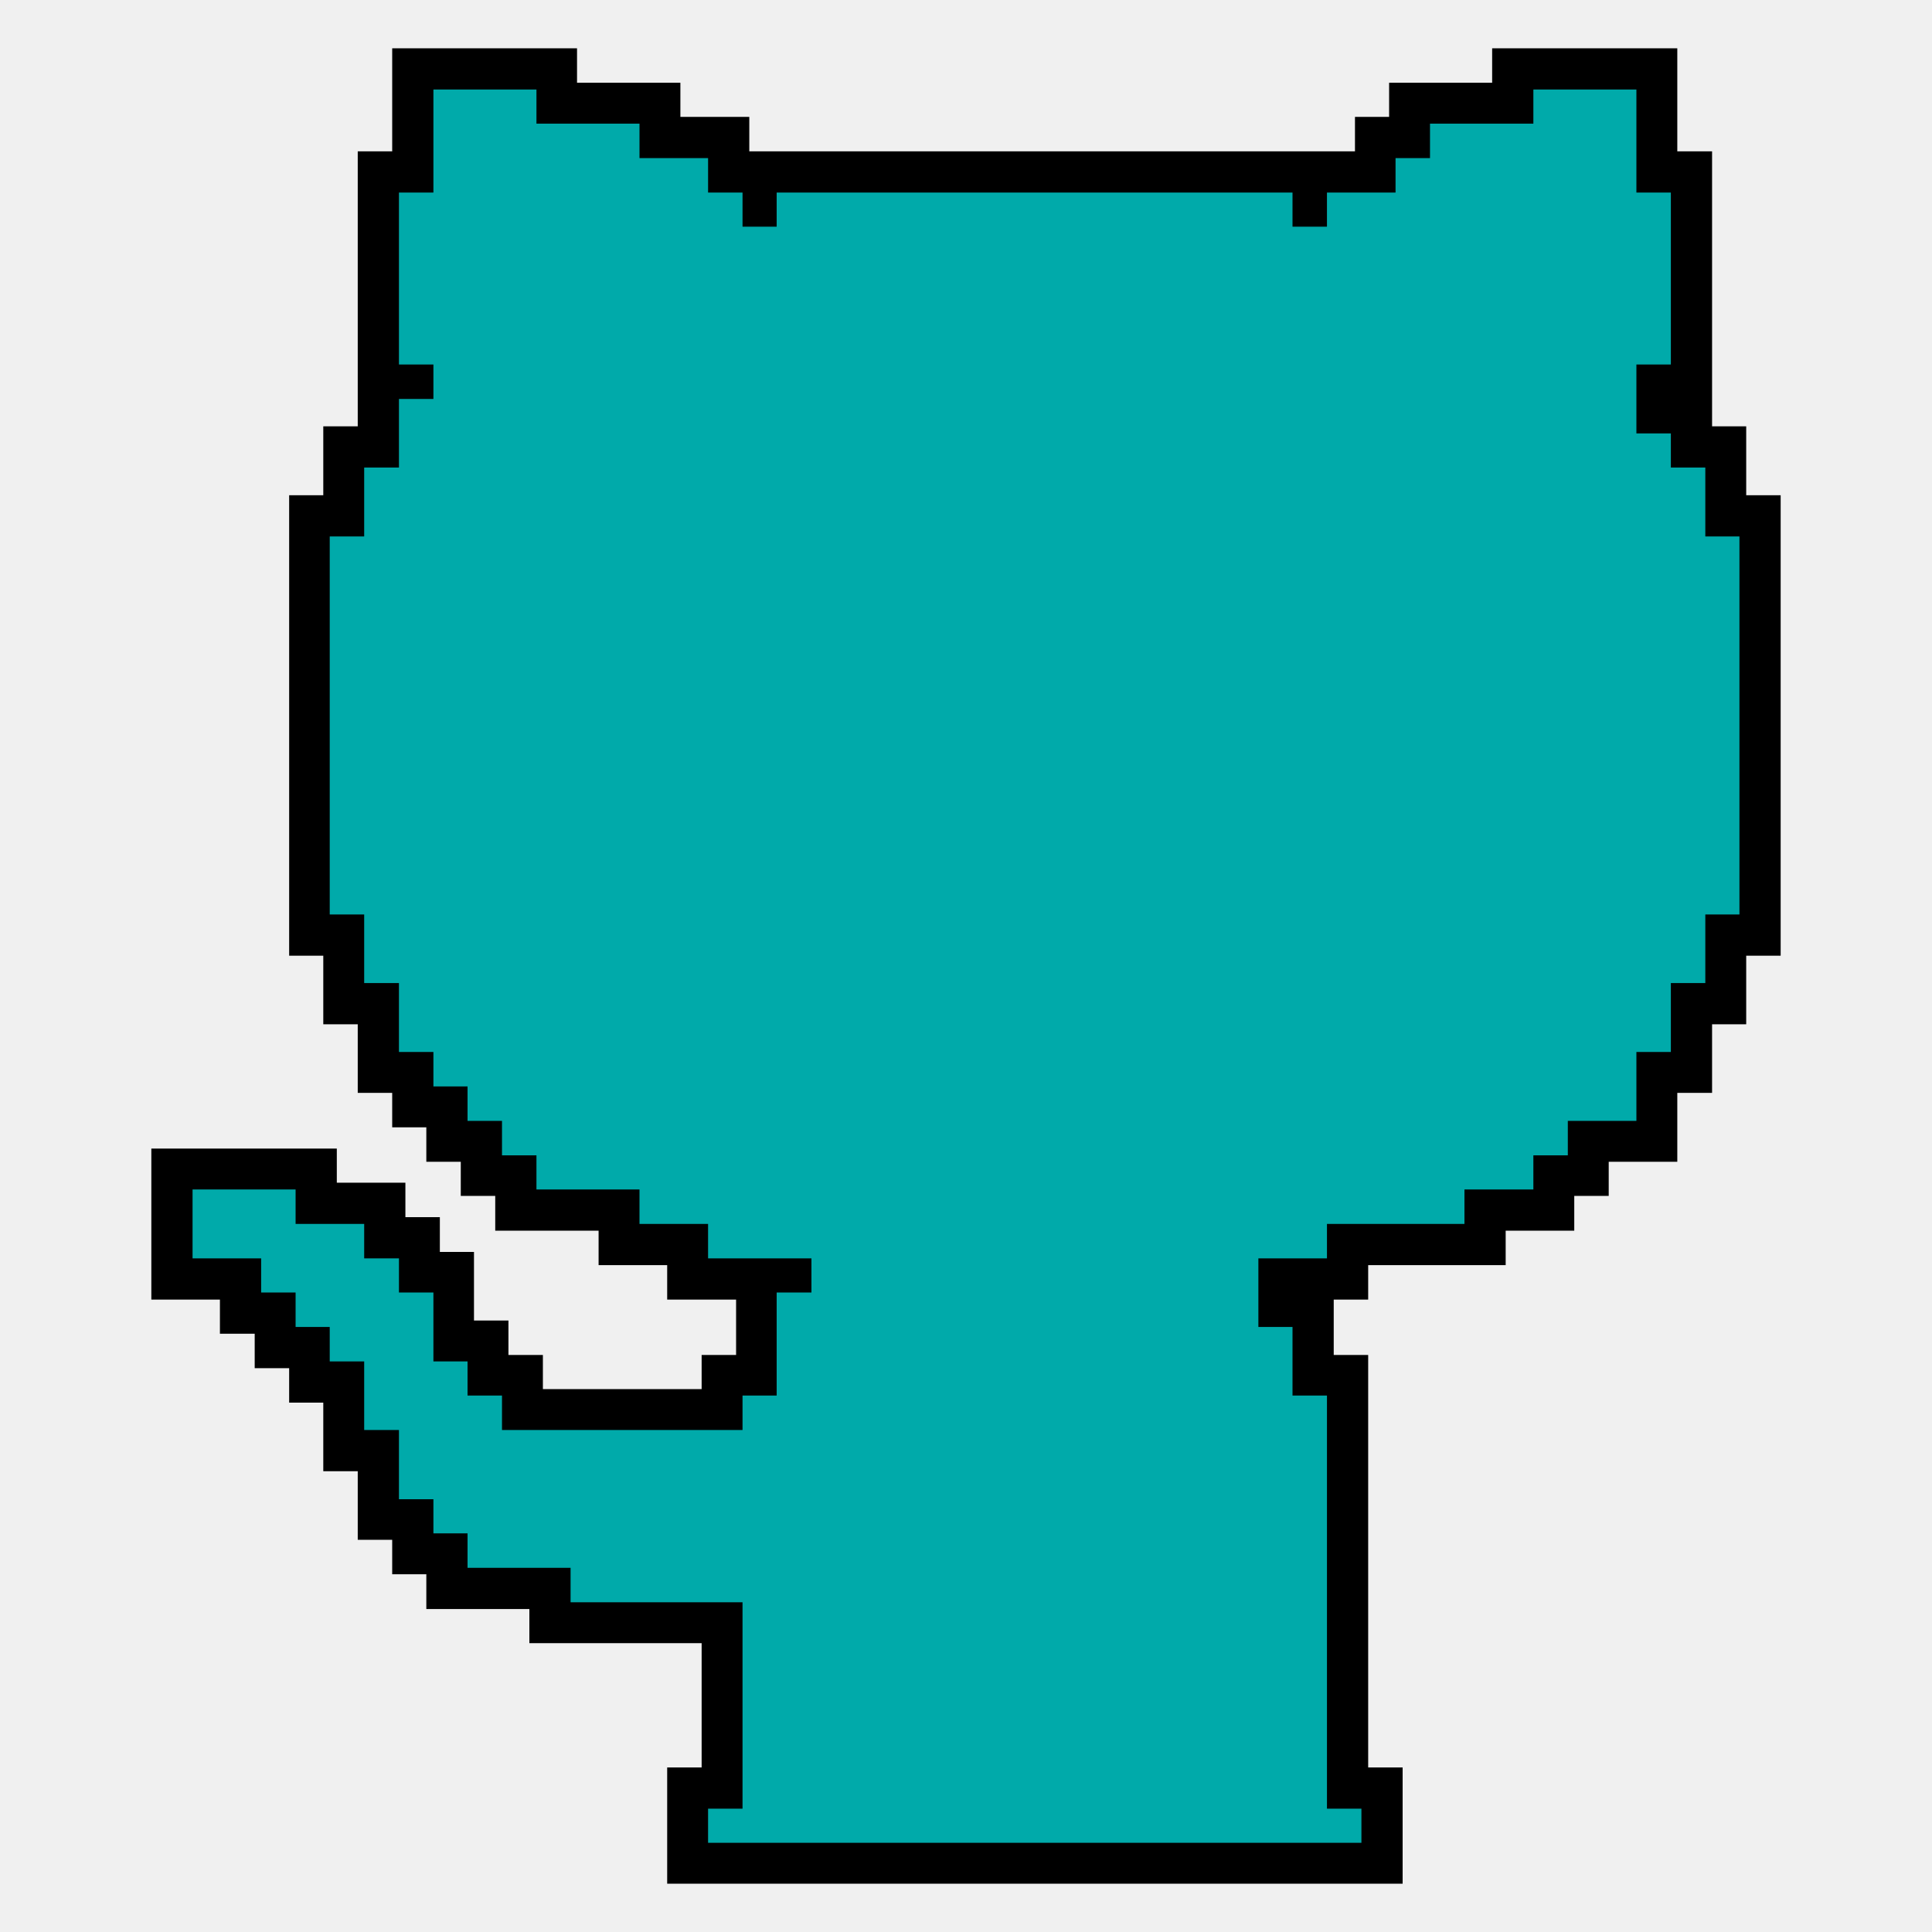
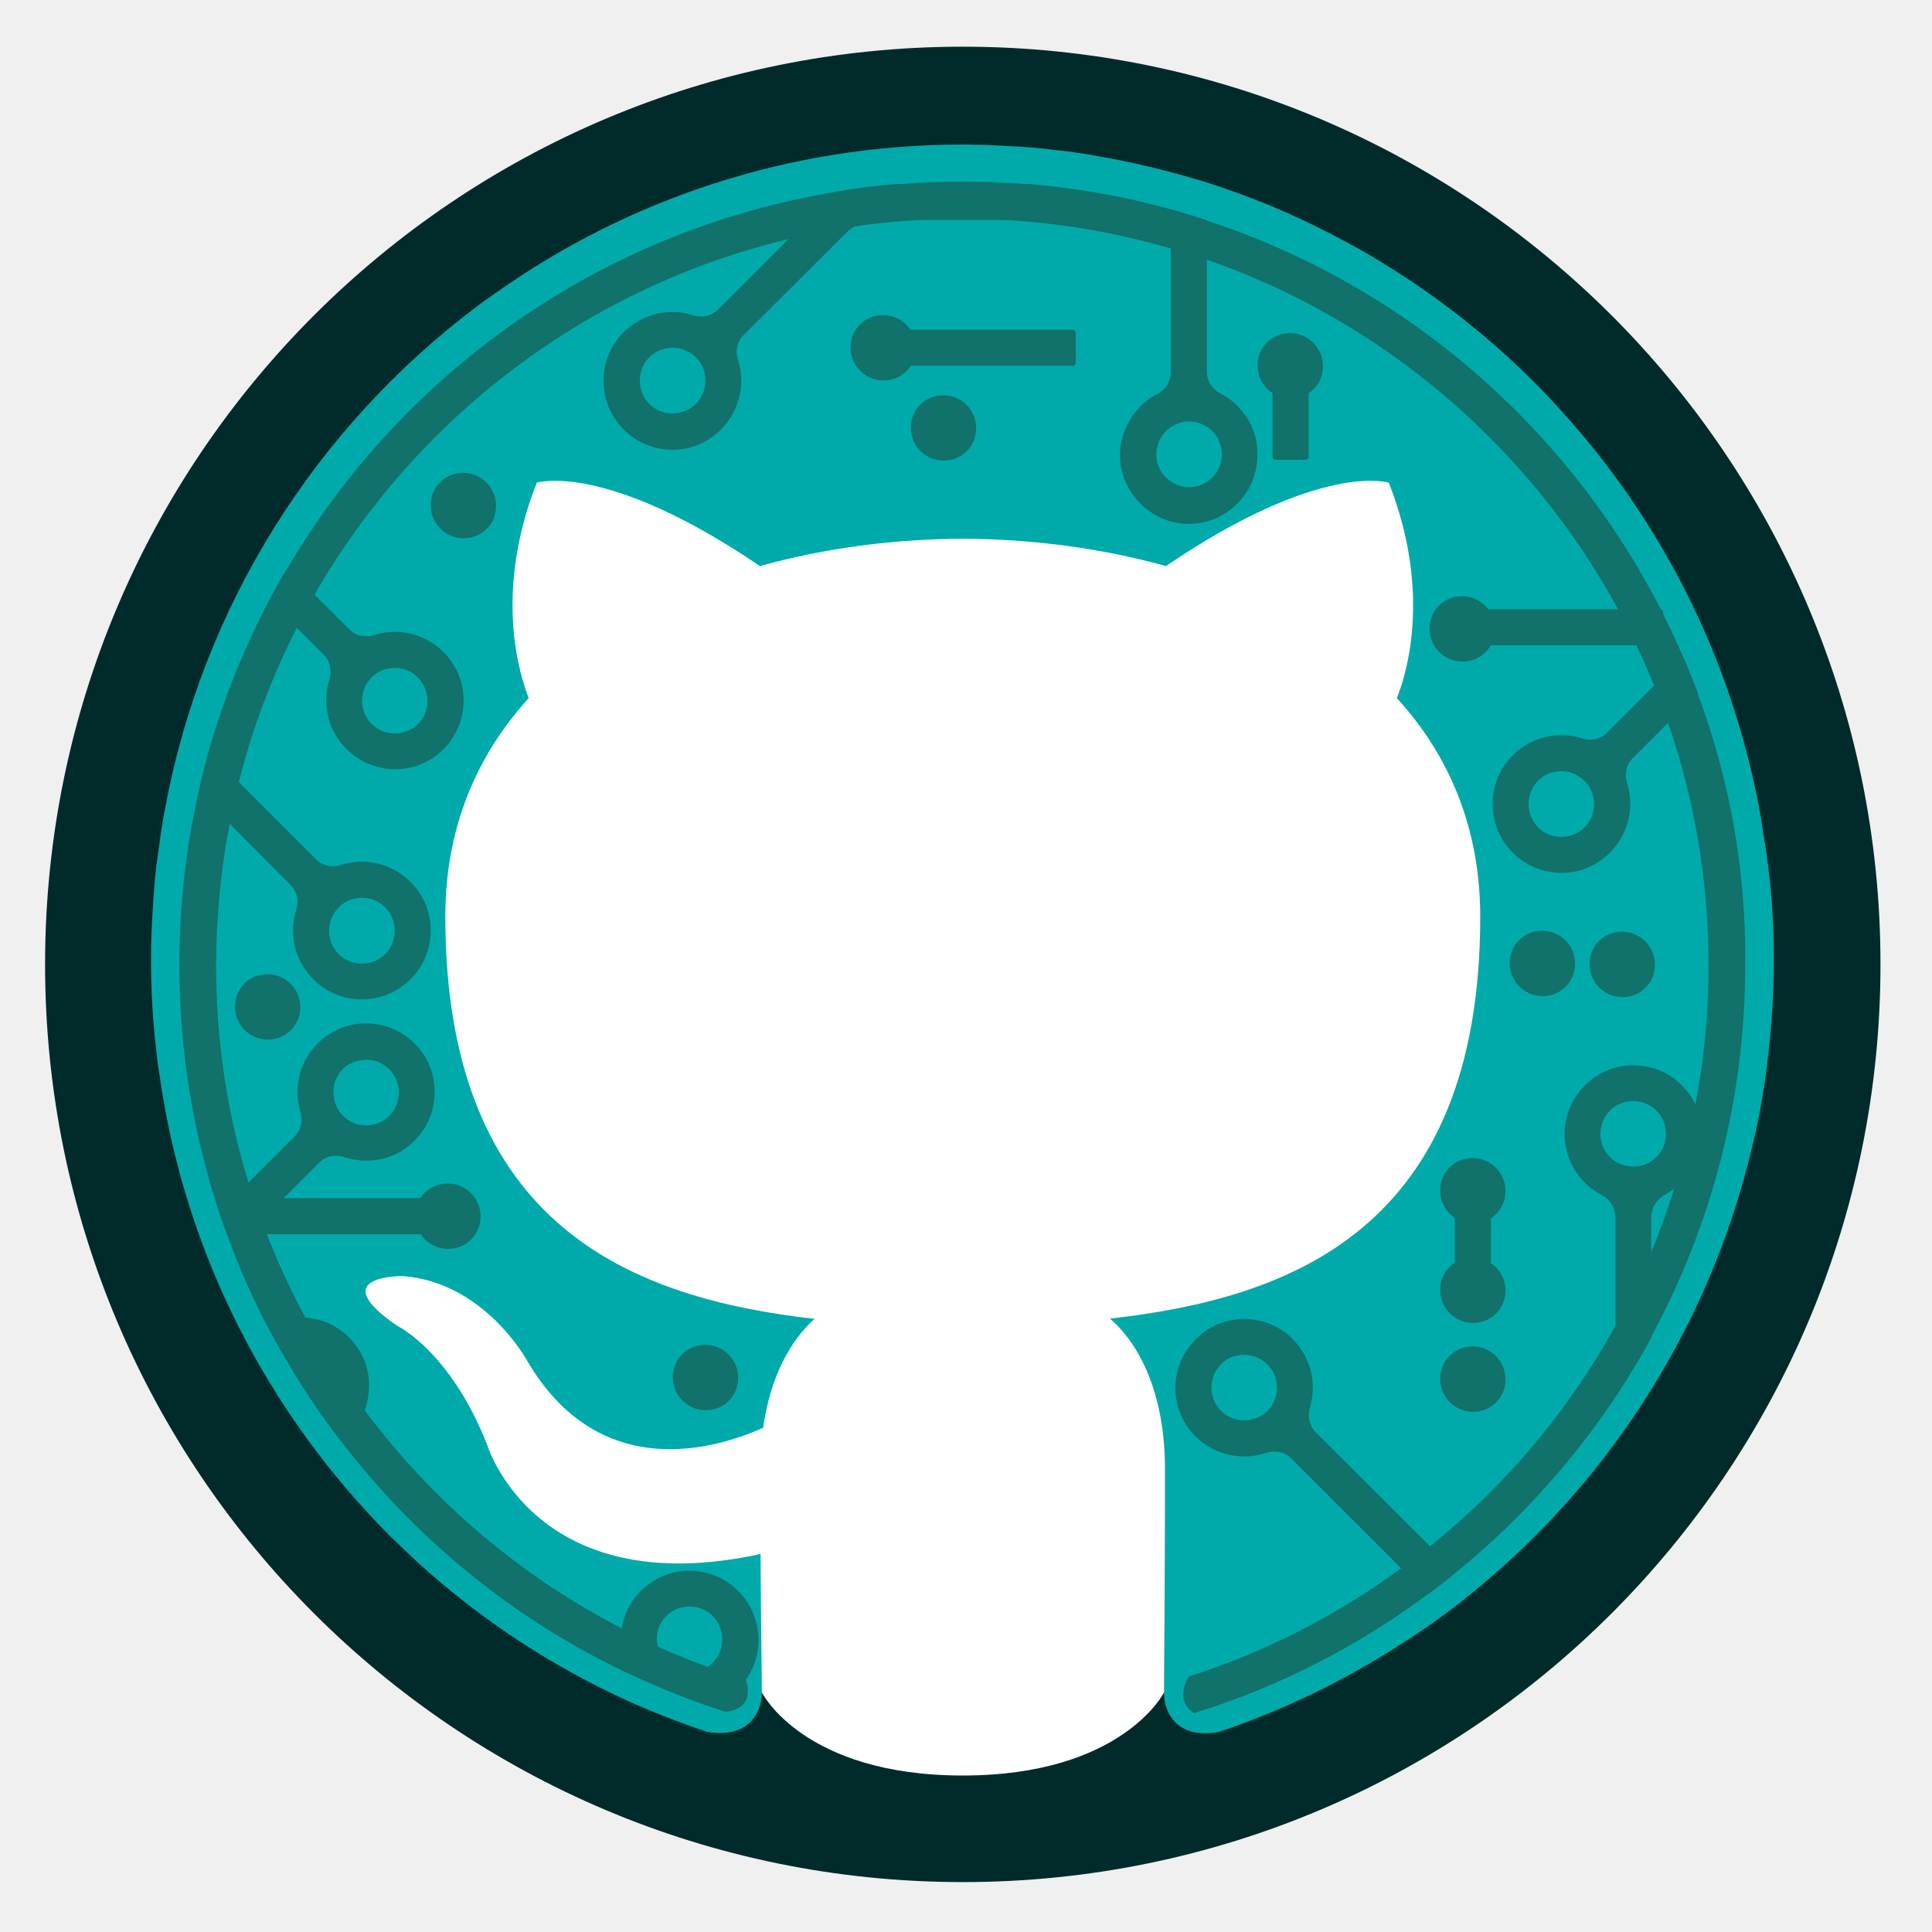
<svg xmlns="http://www.w3.org/2000/svg" version="1.1" id="Capa_1" x="0px" y="0px" viewBox="0 0 600 600" style="enable-background:new 0 0 600 600;" xml:space="preserve">
  <style type="text/css">
- 	.st0{fill:#00AAAA;}
+ 	.st0{fill:#002B2A;}
+ 	.st1{fill:#FFFFFF;}
+ 	.st2{fill:#00AAAA;}
+ 	.st3{fill:#11726B;}
</style>
  <g>
-     <polygon points="547.7,153.8 542.3,153.8 542.3,145.2 542.3,137.8 542.3,132.4 537,132.4 531.7,132.4 531.7,127.1 531.7,125.9    531.7,120.7 531.7,113.2 531.7,102.6 531.7,91.8 531.7,81.1 531.7,70.4 531.7,59.8 531.7,52.3 531.7,47 526.3,47 520.9,47    520.9,38.4 520.9,27.8 520.9,20.3 520.9,15 515.7,15 508.2,15 497.6,15 486.9,15 476.2,15 468.8,15 463.4,15 463.4,20.3    463.4,25.7 454.8,25.7 444.1,25.7 436.7,25.7 431.4,25.7 431.4,31 431.4,36.3 426,36.3 420.8,36.3 420.8,41.7 420.8,47 412.1,47    408.9,47 401.4,47 390.8,47 380.1,47 369.4,47 358.8,47 348,47 337.3,47 326.7,47 316,47 305.3,47 294.7,47 284,47 273.3,47    262.7,47 252,47 241.2,47 238,47 232.7,47 232.7,41.7 232.7,36.3 227.3,36.3 219.9,36.3 211.3,36.3 211.3,31 211.3,25.7 206,25.7    198.6,25.7 187.9,25.7 179.2,25.7 179.2,20.3 179.2,15 174,15 166.6,15 155.9,15 145.2,15 134.6,15 127.1,15 121.8,15 121.8,20.3    121.8,27.8 121.8,38.4 121.8,47 116.4,47 111.1,47 111.1,52.3 111.1,59.8 111.1,70.4 111.1,81.1 111.1,91.8 111.1,102.6    111.1,113.2 111.1,120.7 111.1,123.9 111.1,132.4 105.8,132.4 100.4,132.4 100.4,137.8 100.4,145.2 100.4,153.8 95,153.8    89.8,153.8 89.8,159.1 89.8,166.6 89.8,177.2 89.8,187.9 89.8,198.6 89.8,209.2 89.8,220 89.8,230.7 89.8,241.3 89.8,252    89.8,262.7 89.8,273.3 89.8,284 89.8,291.4 89.8,296.8 95,296.8 100.4,296.8 100.4,305.3 100.4,312.8 100.4,318.1 105.8,318.1    111.1,318.1 111.1,326.7 111.1,334.1 111.1,339.4 116.4,339.4 121.8,339.4 121.8,344.8 121.8,350.1 127.1,350.1 132.4,350.1    132.4,355.6 132.4,360.8 137.8,360.8 143.1,360.8 143.1,366.2 143.1,371.4 148.4,371.4 153.8,371.4 153.8,376.9 153.8,382.2    159.1,382.2 166.6,382.2 177.2,382.2 185.9,382.2 185.9,387.6 185.9,392.9 191.1,392.9 198.6,392.9 207.2,392.9 207.2,398.2    207.2,403.6 212.4,403.6 219.9,403.6 228.6,403.6 228.6,412.1 228.6,420.8 223.2,420.8 217.9,420.8 217.9,426.1 217.9,431.4    209.2,431.4 198.6,431.4 187.9,431.4 177.2,431.4 168.6,431.4 168.6,426.1 168.6,420.8 163.3,420.8 157.9,420.8 157.9,415.3    157.9,410.1 152.7,410.1 147.2,410.1 147.2,401.4 147.2,394 147.2,388.8 141.9,388.8 136.6,388.8 136.6,383.3 136.6,378 131.2,378    125.9,378 125.9,372.7 125.9,367.3 120.6,367.3 113.1,367.3 104.6,367.3 104.6,362 104.6,356.7 99.2,356.7 91.8,356.7 81.1,356.7    70.4,356.7 59.8,356.7 52.3,356.7 47,356.7 47,362 47,369.4 47,380.1 47,390.8 47,398.2 47,403.6 52.3,403.6 59.8,403.6    68.3,403.6 68.3,408.9 68.3,414.2 73.7,414.2 79.1,414.2 79.1,419.6 79.1,424.9 84.3,424.9 89.8,424.9 89.8,430.2 89.8,435.6    95,435.6 100.4,435.6 100.4,444.1 100.4,451.6 100.4,456.9 105.8,456.9 111.1,456.9 111.1,465.6 111.1,473 111.1,478.2    116.4,478.2 121.8,478.2 121.8,483.7 121.8,488.9 127.1,488.9 132.4,488.9 132.4,494.3 132.4,499.7 137.8,499.7 145.2,499.7    155.9,499.7 164.4,499.7 164.4,505 164.4,510.3 169.8,510.3 177.2,510.3 187.9,510.3 198.6,510.3 209.2,510.3 217.9,510.3    217.9,518.9 217.9,529.6 217.9,540.2 217.9,548.9 212.4,548.9 207.2,548.9 207.2,554.2 207.2,561.7 207.2,572.3 207.2,579.8    207.2,585 212.4,585 219.9,585 230.6,585 241.2,585 252,585 262.7,585 273.3,585 284,585 294.7,585 305.3,585 316,585 326.7,585    337.3,585 348,585 358.8,585 369.4,585 380.1,585 390.8,585 401.4,585 412.1,585 422.8,585 430.2,585 435.6,585 435.6,579.8    435.6,572.3 435.6,561.7 435.6,554.2 435.6,548.9 430.2,548.9 424.9,548.9 424.9,540.2 424.9,529.6 424.9,518.9 424.9,508.2    424.9,497.6 424.9,486.9 424.9,476.2 424.9,465.6 424.9,454.9 424.9,444.1 424.9,433.4 424.9,426.1 424.9,420.8 419.6,420.8    414.2,420.8 414.2,412.1 414.2,404.7 414.2,403.6 419.6,403.6 424.9,403.6 424.9,398.2 424.9,392.9 433.4,392.9 444.1,392.9    454.8,392.9 462.2,392.9 467.6,392.9 467.6,387.6 467.6,382.2 476.2,382.2 483.6,382.2 488.9,382.2 488.9,376.9 488.9,371.4    494.3,371.4 499.6,371.4 499.6,366.2 499.6,360.8 508.2,360.8 515.7,360.8 520.9,360.8 520.9,355.6 520.9,348.1 520.9,339.4    526.3,339.4 531.7,339.4 531.7,334.1 531.7,326.7 531.7,318.1 537,318.1 542.3,318.1 542.3,312.8 542.3,305.3 542.3,296.8    547.7,296.8 553,296.8 553,291.4 553,284 553,273.3 553,262.7 553,252 553,241.3 553,230.7 553,220 553,209.2 553,198.6 553,187.9    553,177.2 553,166.6 553,159.1 553,153.8  " />
-     <polygon class="st0" points="529.6,166.6 529.6,155.9 529.6,145.2 518.9,145.2 518.9,134.6 508.2,134.6 508.2,123.9 508.2,113.2    518.9,113.2 518.9,102.6 518.9,91.8 518.9,81.1 518.9,70.4 518.9,59.8 508.2,59.8 508.2,49.1 508.2,38.4 508.2,27.8 497.6,27.8    486.9,27.8 476.2,27.8 476.2,38.4 465.4,38.4 454.8,38.4 444.1,38.4 444.1,49.1 433.4,49.1 433.4,59.8 422.8,59.8 412.1,59.8    412.1,70.4 401.4,70.4 401.4,59.8 390.8,59.8 380.1,59.8 369.4,59.8 358.8,59.8 348,59.8 337.3,59.8 326.7,59.8 316,59.8    305.3,59.8 294.7,59.8 284,59.8 273.3,59.8 262.7,59.8 252,59.8 241.2,59.8 241.2,70.4 230.6,70.4 230.6,59.8 219.9,59.8    219.9,49.1 209.2,49.1 198.6,49.1 198.6,38.4 187.9,38.4 177.2,38.4 166.6,38.4 166.6,27.8 155.9,27.8 145.2,27.8 134.6,27.8    134.6,38.4 134.6,49.1 134.6,59.8 123.9,59.8 123.9,70.4 123.9,81.1 123.9,91.8 123.9,102.6 123.9,113.2 134.6,113.2 134.6,123.9    123.9,123.9 123.9,134.6 123.9,145.2 113.1,145.2 113.1,155.9 113.1,166.6 102.4,166.6 102.4,177.2 102.4,187.9 102.4,198.6    102.4,209.2 102.4,220 102.4,230.7 102.4,241.3 102.4,252 102.4,262.7 102.4,273.3 102.4,284 113.1,284 113.1,294.7 113.1,305.3    123.9,305.3 123.9,316 123.9,326.7 134.6,326.7 134.6,337.4 145.2,337.4 145.2,348.1 155.9,348.1 155.9,358.8 166.6,358.8    166.6,369.4 177.2,369.4 187.9,369.4 198.6,369.4 198.6,380.1 209.2,380.1 219.9,380.1 219.9,390.8 230.6,390.8 241.2,390.8    252,390.8 252,401.4 241.2,401.4 241.2,412.1 241.2,422.8 241.2,433.4 230.6,433.4 230.6,444.1 219.9,444.1 209.2,444.1    198.6,444.1 187.9,444.1 177.2,444.1 166.6,444.1 155.9,444.1 155.9,433.4 145.2,433.4 145.2,422.8 134.6,422.8 134.6,412.1    134.6,401.4 123.9,401.4 123.9,390.8 113.1,390.8 113.1,380.1 102.4,380.1 91.8,380.1 91.8,369.4 81.1,369.4 70.4,369.4    59.8,369.4 59.8,380.1 59.8,390.8 70.4,390.8 81.1,390.8 81.1,401.4 91.8,401.4 91.8,412.1 102.4,412.1 102.4,422.8 113.1,422.8    113.1,433.4 113.1,444.1 123.9,444.1 123.9,454.9 123.9,465.6 134.6,465.6 134.6,476.2 145.2,476.2 145.2,486.9 155.9,486.9    166.6,486.9 177.2,486.9 177.2,497.6 187.9,497.6 198.6,497.6 209.2,497.6 219.9,497.6 230.6,497.6 230.6,508.2 230.6,518.9    230.6,529.6 230.6,540.2 230.6,550.9 230.6,561.7 219.9,561.7 219.9,572.3 230.6,572.3 241.2,572.3 252,572.3 262.7,572.3    273.3,572.3 284,572.3 294.7,572.3 305.3,572.3 316,572.3 326.7,572.3 337.3,572.3 348,572.3 358.8,572.3 369.4,572.3 380.1,572.3    390.8,572.3 401.4,572.3 412.1,572.3 422.8,572.3 422.8,561.7 412.1,561.7 412.1,550.9 412.1,540.2 412.1,529.6 412.1,518.9    412.1,508.2 412.1,497.6 412.1,486.9 412.1,476.2 412.1,465.6 412.1,454.9 412.1,444.1 412.1,433.4 401.4,433.4 401.4,422.8    401.4,412.1 390.8,412.1 390.8,401.4 390.8,390.8 401.4,390.8 412.1,390.8 412.1,380.1 422.8,380.1 433.4,380.1 444.1,380.1    454.8,380.1 454.8,369.4 465.4,369.4 476.2,369.4 476.2,358.8 486.9,358.8 486.9,348.1 497.6,348.1 508.2,348.1 508.2,337.4    508.2,326.7 518.9,326.7 518.9,316 518.9,305.3 529.6,305.3 529.6,294.7 529.6,284 540.2,284 540.2,273.3 540.2,262.7 540.2,252    540.2,241.3 540.2,230.7 540.2,220 540.2,209.2 540.2,198.6 540.2,187.9 540.2,177.2 540.2,166.6  " />
+     <circle class="st0" cx="299" cy="299.5" r="285" />
+     <path class="st1" d="M236.6,525.6c0,0,12.8,25.8,62.4,25.8s62.5-25.8,62.5-25.8L454.7,360l34.5-81.2l-54.2-149.5l-150.4-25.8   l-114.5,17l-36.3,46.2l-21.4,138.7l-6.9,93.9c0,0,26.9,51.3,27.7,57.2C134,462.2,236.6,525.6,236.6,525.6z" />
+     <path class="st2" d="M550.9,297.8c0,13.4-1.1,26.5-3,39.3c-1.1,7.5-2.6,14.8-4.5,22.1c-8.2,33-22.9,63.5-42.6,90   c-1.7,2.3-3.5,4.6-5.3,6.9c-10.5,13.1-22.3,25.2-35.1,35.9c-2.2,1.9-4.5,3.7-6.7,5.5c-5.7,4.5-11.6,8.6-17.7,12.5   c-5.5,3.6-11,6.9-16.7,10c-12.8,7.1-26.4,13-40.5,17.8c-12.8,2.5-17.3-5.4-17.3-12.1c0-8.3,0.3-35.5,0.3-69.4   c0-23.6-8-39-17.1-46.8c56.1-6.3,115-27.7,115-124.8c0-27.6-9.7-50.2-25.9-67.9c2.6-6.4,11.2-32.1-2.5-66.9c0,0-21.1-6.8-69.2,25.9   c-20.1-5.6-41.7-8.4-63-8.5c-21.5,0.1-43,2.9-63.1,8.5c-48.1-32.7-69.3-25.9-69.3-25.9c-13.7,34.8-5,60.5-2.5,66.9   c-16.1,17.7-25.9,40.2-25.9,67.8c0,96.9,58.8,118.6,114.7,125c-7.2,6.3-13.7,17.5-16,33.8c-14.4,6.5-50.9,17.7-73.4-21   c0,0-13.3-24.3-38.6-26.1c0,0-24.6-0.3-1.7,15.4c0,0,16.5,7.8,28,37c0,0,14.8,49.2,84.9,33.9c0.1,21.1,0.4,37,0.4,43   c0,6.7-4.6,14.5-17.2,12.2c-7.4-2.5-14.7-5.3-21.8-8.4c-2.8-1.2-5.5-2.5-8.2-3.8c-21.9-10.6-42-24.3-59.8-40.5   c-2.9-2.7-5.8-5.5-8.6-8.2c-37.6-37.8-63.5-87.3-71.4-142.7c-0.5-2.8-0.8-5.5-1.1-8.3c-1.1-9.2-1.6-18.5-1.6-28   c0-5.5,0.2-10.9,0.6-16.3c0.1-1.9,0.2-3.8,0.4-5.7c0.3-4.3,0.8-8.7,1.5-13c0.5-4,1.1-8,1.9-12c11.8-63.2,47-118,96.1-155.2   c2.2-1.7,4.5-3.3,6.8-4.9c40.9-28.9,90.8-45.9,144.6-45.9c2.3,0,4.5,0.1,6.8,0.1c2.7,0.1,5.4,0.2,8.1,0.4c4.8,0.2,9.6,0.6,14.2,1.2   c4.8,0.5,9.5,1.2,14.1,2.1c7.6,1.3,15.1,3,22.5,5c3,0.8,6.1,1.7,9.1,2.6c14.1,4.4,27.6,10,40.4,16.7c5.4,2.8,10.7,5.7,15.8,8.9   c18.4,11.3,35.2,24.8,50,40.2c4.1,4.3,8,8.7,11.8,13.2c23.5,28,41,61.2,50.6,97.5c1,3.7,1.9,7.4,2.7,11.1c0.5,2.1,0.9,4.2,1.3,6.3   c0.5,2.8,1,5.6,1.4,8.5C549.8,271.4,550.9,284.5,550.9,297.8z" />
+     <path class="st3" d="M444.1,480.2l-35.5-35.4c-2-2-2.6-5-1.8-7.7c0.9-3,1.2-6.3,0.6-9.8c-1.5-8.8-8.6-16-17.4-17.4   c-14.5-2.4-27,10.1-24.7,24.6c1.4,8.6,8,15.5,16.5,17.3c4,0.9,7.9,0.6,11.3-0.6c2.8-0.9,5.9-0.3,7.9,1.7l34.1,34.1l8.2,8.2   c3.1-2.2,6-4.5,8.9-6.9L444.1,480.2z M396.2,433.7c-0.9,3.4-3.6,6.1-7.1,7c-7.7,2.1-14.6-4.8-12.5-12.5c0.9-3.4,3.6-6.2,7-7.1   C391.4,419.1,398.3,426,396.2,433.7z M528.2,348.2c-0.3-1.7-0.8-3.4-1.5-4.9c-2.9-6.2-8.6-10.9-15.4-12.1   c-13.6-2.5-25.4,7.9-25.4,21c0,8.2,4.7,15.4,11.5,18.9c2.6,1.4,4.3,4,4.3,7v46.7c0,2.8-0.9,5.6-2.4,7.9L479,462.9   c13.1-14.4,24.5-30.3,33.8-47.4V378c0-2.9,1.7-5.6,4.3-7c1.1-0.6,2.2-1.3,3.1-2.1C526.2,364.4,529.7,356.7,528.2,348.2z    M504.4,361.9c-3.4-0.9-6.1-3.6-7-7c-2.1-7.8,4.8-14.6,12.5-12.6c3.4,0.9,6.2,3.6,7.1,7.1C519.1,357.1,512.2,364,504.4,361.9z" />
+     <path class="st3" d="M143.7,214.1c-1.4-8.9-8.6-16.1-17.6-17.6c-3.5-0.6-6.8-0.2-9.9,0.7c-2.8,0.9-5.8,0.3-7.8-1.8l-10.8-10.8   l-8.3-8.3c-2,3.3-3.9,6.7-5.7,10.1l16.9,16.9c2.1,2.1,2.6,5,1.8,7.8c-1,3-1.3,6.4-0.7,9.9c1.4,8.9,8.6,16.1,17.6,17.6   C133.6,241,146,228.6,143.7,214.1z M132.4,220.4c-0.9,3.4-3.6,6.1-7,7c-7.8,2.1-14.6-4.8-12.6-12.5c0.9-3.4,3.6-6.2,7.1-7.1   C127.5,205.7,134.4,212.6,132.4,220.4z" />
+     <path class="st3" d="M386,128c-1.9-2.5-4.3-4.4-7.1-5.9c-2.5-1.3-4.1-3.8-4.1-6.7V68.4c-17.8-5.9-36.5-9.7-55.9-11.3h-39.6   c-0.1,0-0.1,0-0.1,0c-6.6,0.5-13.1,1.3-19.6,2.4c-0.2,0.2-0.4,0.4-0.6,0.6l-36,36c-2.1,2.1-5,2.7-7.8,1.8c-3.1-1-6.4-1.3-10-0.7   c-8.9,1.5-16.1,8.6-17.5,17.6c-2.3,14.5,10.1,26.9,24.6,24.6c8.9-1.4,16.1-8.7,17.6-17.6c0.6-3.5,0.3-6.9-0.7-10   c-0.9-2.7-0.3-5.8,1.8-7.8l31.6-31.5c1-1,2.1-1.8,3.2-2.4c2.1-1.2,4.4-1.8,6.9-1.8h90.9v47.3c0,2.8-1.6,5.4-4.1,6.7   c-2.8,1.4-5.2,3.4-7.1,5.9c-2.8,3.6-4.6,8.3-4.6,13.3c0.1,11.3,9.5,20.9,20.8,21.2c12,0.3,21.9-9.4,21.9-21.4   C390.6,136.2,388.9,131.6,386,128z M218.7,120.9c-0.9,3.4-3.6,6.2-7.1,7.1c-7.8,2.1-14.6-4.8-12.5-12.6c0.9-3.4,3.6-6.2,7-7   C213.9,106.3,220.8,113.2,218.7,120.9z M367.8,151.2c-3.2-0.5-6.2-2.6-7.6-5.5c-1.6-3.2-1.3-6.5,0-9.2c1.7-3.3,5.1-5.6,9.1-5.6   c4,0,7.4,2.3,9.1,5.6c0.7,1.4,1.1,3,1.1,4.6C379.4,147.3,374,152.1,367.8,151.2z" />
+     <path class="st3" d="M133.5,285.5c-1.4-8.9-8.7-16.1-17.6-17.6c-3.5-0.6-6.9-0.3-10,0.7c-2.7,0.9-5.8,0.3-7.8-1.8l-24-24l-9.3-9.3   c-1.1,4.2-2.2,8.4-3.1,12.7l9.6,9.6l18.9,19c2.1,2.1,2.7,5.1,1.8,7.8c-1,3.1-1.3,6.4-0.7,10c1.5,8.9,8.7,16.1,17.6,17.5   C123.4,312.4,135.8,300,133.5,285.5z M122.2,291.8c-0.9,3.4-3.6,6.2-7.1,7.1c-7.7,2-14.6-4.8-12.5-12.6c0.9-3.4,3.6-6.2,7-7.1   C117.4,277.1,124.3,284,122.2,291.8z" />
+     <path class="st3" d="M110.1,318.1c-8.8,1.5-16,8.6-17.4,17.4c-0.6,3.4-0.3,6.8,0.6,9.8c0.9,2.7,0.2,5.6-1.8,7.6l-14.2,14.2   l-9.1,9.1c1.3,3.9,2.7,7.8,4.2,11.6l26.7-26.7c2.1-2.1,5.1-2.7,7.9-1.7c3.5,1.1,7.3,1.4,11.3,0.6c8.4-1.8,15-8.8,16.4-17.3   C137.1,328.2,124.7,315.7,110.1,318.1z M123.5,342c-0.9,3.4-3.6,6.2-7,7.1c-7.8,2.1-14.6-4.8-12.6-12.6c0.9-3.4,3.6-6.2,7.1-7   C118.7,327.4,125.5,334.3,123.5,342z" />
+     <path class="st3" d="M522.7,203.9l-23.6,23.6c-2.1,2.1-5,2.7-7.8,1.8c-3.1-1-6.4-1.3-10-0.7c-8.9,1.5-16.1,8.7-17.5,17.6   c-2.3,14.5,10.1,26.9,24.6,24.6c8.9-1.4,16.1-8.7,17.6-17.6c0.6-3.5,0.3-6.9-0.7-10c-0.9-2.7-0.3-5.8,1.8-7.8l11.3-11.3l8.9-8.9   C525.8,211.4,524.3,207.7,522.7,203.9z M494.7,252.4c-0.9,3.4-3.6,6.2-7.1,7.1c-7.8,2.1-14.6-4.8-12.5-12.6c0.9-3.4,3.6-6.2,7-7   C489.8,237.8,496.7,244.7,494.7,252.4z" />
+     <path class="st3" d="M114.3,426.5c-1.5-8.5-8.4-15.4-16.9-17c-0.9-0.2-1.7-0.3-2.6-0.3c-4.2-0.3-8.2,0.7-11.6,2.5   c1.8,3.4,3.6,6.7,5.5,9.9c2.2-1.2,4.7-1.5,7.4-0.9c3.4,0.9,6.1,3.6,7,7.1c1.1,4.3-0.5,8.4-3.6,10.8c2.2,3.1,4.3,6,6.7,9   c3.2-2.4,5.7-5.7,7.1-9.5C114.5,434.5,115,430.5,114.3,426.5z M210.5,488.1c-8.8,1.5-16,8.6-17.4,17.4v0.2   c-0.6,3.4-0.3,6.6,0.6,9.6c0.4,1.2,0.5,2.4,0.3,3.6c8.5,4,17.3,7.7,26.3,10.8c4.7-1.4,8.7-4.4,11.5-8.3c1.8-2.6,3-5.5,3.5-8.7   C237.5,498.1,225.1,485.7,210.5,488.1z M216.9,519c-6.1,1.6-11.7-2.3-12.7-7.9c-0.3-1.5-0.3-3.1,0.1-4.7c0.9-3.4,3.6-6.2,7.1-7.1   c7.8-2.1,14.6,4.8,12.5,12.6c-0.6,2.3-2,4.2-3.9,5.6C219.1,518.2,218,518.7,216.9,519z" />
+     <g>
+       <g>
+         <path class="st3" d="M444.1,480.2l8.1,8.1c9.6-7.8,18.5-16.2,26.7-25.3c0.1-0.1,0.1-0.1,0.1-0.1l20.2-30.3     c1.5-2.3,2.4-5.1,2.4-7.9v-12.6C487,438.4,467.4,461.5,444.1,480.2z M315.1,68.2c16.7,1.1,32.9,4.1,48.5,8.6v-8.6H315.1z      M272.7,68.2c-2.5,0-4.8,0.6-6.9,1.8c5.6-0.9,11.3-1.4,17-1.8H272.7z M193.7,515.3c-0.9-3-1.1-6.2-0.6-9.6     c-31.5-16.2-58.9-39.6-79.9-67.8c-6.8-9.1-13-18.8-18.4-28.8c-5.2-9.6-9.7-19.6-13.5-30l-8.8,8.8c3.1,8.1,6.7,16,10.7,23.6     c1.8,3.4,3.6,6.7,5.5,9.9c3.4,5.8,7,11.5,10.8,17c2.2,3.1,4.3,6,6.7,9c23.1,30.2,53.2,54.8,87.8,71.4     C194.1,517.7,194.1,516.5,193.7,515.3z M71.3,255.8c0.8-4.3,1.8-8.7,2.8-12.9c4.2-16.7,10.3-32.8,17.9-47.8l-8.5-8.5     c-7.8,14.8-14.1,30.6-18.8,47c-1.1,4.2-2.2,8.4-3.1,12.7c-3.9,17.2-5.9,35.1-5.9,53.4c0,26.8,4.4,52.7,12.4,76.8l9.1-9.1     c-6.6-21.4-10.1-44.2-10.1-67.7C67.2,284.6,68.6,269.9,71.3,255.8z M315.1,68.2c16.7,1.1,32.9,4.1,48.5,8.6v-8.6H315.1z      M272.7,68.2c-2.5,0-4.8,0.6-6.9,1.8c5.6-0.9,11.3-1.4,17-1.8H272.7z M315.1,68.2c16.7,1.1,32.9,4.1,48.5,8.6v-8.6H315.1z      M272.7,68.2c-2.5,0-4.8,0.6-6.9,1.8c5.6-0.9,11.3-1.4,17-1.8H272.7z M315.1,68.2c16.7,1.1,32.9,4.1,48.5,8.6v-8.6H315.1z      M272.7,68.2c-2.5,0-4.8,0.6-6.9,1.8c5.6-0.9,11.3-1.4,17-1.8H272.7z M527.2,215.3c-1.4-3.8-2.8-7.6-4.5-11.3     c-27.4-63.8-81.3-113.7-147.9-135.5c-17.8-5.9-36.5-9.7-55.9-11.3c-6.6-0.5-13.2-0.8-20-0.8c-6.6,0-13.2,0.3-19.6,0.8     c-0.1,0-0.1,0-0.1,0c-6.6,0.5-13.1,1.3-19.6,2.4c-72.6,11.8-134.5,55.9-170.4,117c-2,3.3-3.9,6.7-5.7,10.1     c-7.8,14.8-14.1,30.6-18.8,47c-1.1,4.2-2.2,8.4-3.1,12.7c-3.9,17.2-5.9,35.1-5.9,53.4c0,26.8,4.4,52.7,12.4,76.8     c1.3,3.9,2.7,7.8,4.2,11.6c3.1,8.1,6.7,16,10.7,23.6c1.8,3.4,3.6,6.7,5.5,9.9c3.4,5.8,7,11.5,10.8,17c2.2,3.1,4.3,6,6.7,9     c23.1,30.2,53.2,54.8,87.8,71.4c8.5,4,17.3,7.7,26.3,10.8c1.7,0.6,3.4,1.1,5.2,1.7h0.1c9.8-1,6.2-10,6.2-10     c-3.9-1.2-7.8-2.5-11.7-3.9c-5.4-1.9-10.6-4.1-15.8-6.4c-3.8-1.7-7.5-3.5-11.1-5.4c-31.5-16.2-58.9-39.6-79.9-67.8     c-6.8-9.1-13-18.8-18.4-28.8c-5.2-9.6-9.7-19.6-13.5-30c-1.4-3.9-2.8-7.9-4-11.9c-6.6-21.4-10.1-44.2-10.1-67.7     c0-14.9,1.4-29.6,4.2-43.7c0.8-4.3,1.8-8.7,2.8-12.9c4.2-16.7,10.3-32.8,17.9-47.8c1.8-3.5,3.6-7,5.5-10.3     c31.4-54.9,84.5-95.8,147.6-110.8c6.7-1.6,13.6-2.9,20.6-3.9c5.6-0.9,11.3-1.4,17-1.8c5.3-0.4,10.7-0.6,16.1-0.6     c5.4,0,10.8,0.2,16.1,0.6c16.7,1.1,32.9,4.1,48.5,8.6c3.8,1.1,7.5,2.3,11.2,3.5c63.3,21.9,114.1,70.6,139.1,132.3     c1.6,3.8,3,7.6,4.3,11.5c8.2,23.6,12.6,49,12.6,75.4c0,15-1.4,29.6-4.2,43.8c-1.7,8.8-3.8,17.3-6.5,25.7     c-2.2,6.9-4.6,13.7-7.4,20.3c-3.3,7.8-7,15.4-11.2,22.8c-14.6,26.3-34.2,49.4-57.5,68.1c-2.9,2.4-5.9,4.7-9,6.8     c-19.8,14.4-41.9,25.8-65.7,33.4c-4.1,7.6,0.7,10.8,1.7,11.3c0.1,0,0.1,0,0.1,0c26.2-8.1,50.6-20.6,72.1-36.6     c3.1-2.2,6-4.5,8.9-6.9c9.6-7.8,18.5-16.2,26.7-25.3c0.1-0.1,0.1-0.1,0.1-0.1c13.1-14.4,24.5-30.3,33.8-47.4     c18.8-34.5,29.5-74,29.5-116C542.3,269.9,537,241.5,527.2,215.3z M272.7,68.2c-2.5,0-4.8,0.6-6.9,1.8c5.6-0.9,11.3-1.4,17-1.8     H272.7z M315.1,68.2c16.7,1.1,32.9,4.1,48.5,8.6v-8.6H315.1z M272.7,68.2c-2.5,0-4.8,0.6-6.9,1.8c5.6-0.9,11.3-1.4,17-1.8H272.7z      M315.1,68.2c16.7,1.1,32.9,4.1,48.5,8.6v-8.6H315.1z M272.7,68.2c-2.5,0-4.8,0.6-6.9,1.8c5.6-0.9,11.3-1.4,17-1.8H272.7z      M315.1,68.2c16.7,1.1,32.9,4.1,48.5,8.6v-8.6H315.1z M272.7,68.2c-2.5,0-4.8,0.6-6.9,1.8c5.6-0.9,11.3-1.4,17-1.8H272.7z      M315.1,68.2c16.7,1.1,32.9,4.1,48.5,8.6v-8.6H315.1z" />
+       </g>
+     </g>
+     <path class="st3" d="M515.5,200.4h-61.2c-0.5,0-1-0.4-1-1v-9.2c0-0.5,0.4-1,1-1h61.2c0.5,0,1,0.4,1,1v9.2   C516.4,200,516,200.4,515.5,200.4z" />
+     <path class="st3" d="M333.1,113.6h-61.2c-0.5,0-1-0.4-1-1v-9.2c0-0.5,0.4-1,1-1h61.2c0.5,0,1,0.4,1,1v9.2   C334.1,113.2,333.7,113.6,333.1,113.6z" />
+     <path class="st3" d="M395.2,141.8v-26.8c0-0.5,0.4-1,1-1h9.2c0.5,0,1,0.4,1,1v26.8c0,0.5-0.4,1-1,1h-9.2   C395.6,142.8,395.2,142.3,395.2,141.8z" />
+     <path class="st3" d="M451.8,399.9v-26.8c0-0.5,0.4-1,1-1h9.2c0.5,0,1,0.4,1,1v26.8c0,0.5-0.4,1-1,1h-9.2   C452.3,400.9,451.8,400.5,451.8,399.9z" />
+     <path class="st3" d="M136.1,383.3H74.9c-0.5,0-1-0.4-1-1v-9.2c0-0.5,0.4-1,1-1h61.2c0.5,0,1,0.4,1,1v9.2   C137.1,382.9,136.7,383.3,136.1,383.3z" />
+     <path class="st3" d="M456.9,205.1L456.9,205.1c-7.7,2-14.6-4.8-12.6-12.6c0.9-3.4,3.6-6.1,7-7c7.7-2,14.6,4.8,12.6,12.6   C463.1,201.4,460.3,204.2,456.9,205.1" />
+     <path class="st3" d="M460.2,379.6L460.2,379.6c-7.7,2-14.6-4.8-12.6-12.6c0.9-3.4,3.6-6.1,7-7c7.7-2,14.6,4.8,12.6,12.6   C466.3,376,463.6,378.7,460.2,379.6" />
+     <path class="st3" d="M460.2,410.5L460.2,410.5c-7.7,2-14.6-4.8-12.6-12.6c0.9-3.4,3.6-6.1,7-7c7.7-2,14.6,4.8,12.6,12.6   C466.3,406.8,463.6,409.6,460.2,410.5" />
+     <path class="st3" d="M460.2,438.1L460.2,438.1c-7.7,2-14.6-4.8-12.6-12.6c0.9-3.4,3.6-6.1,7-7c7.7-2,14.6,4.8,12.6,12.6   C466.3,434.4,463.6,437.2,460.2,438.1" />
+     <path class="st3" d="M506.6,309.3L506.6,309.3c-7.7,2-14.6-4.8-12.6-12.6c0.9-3.4,3.6-6.1,7-7c7.7-2,14.6,4.8,12.6,12.6   C512.7,305.7,509.9,308.4,506.6,309.3" />
+     <path class="st3" d="M481.8,309L481.8,309c-7.7,2-14.6-4.8-12.6-12.6c0.9-3.4,3.6-6.1,7-7c7.7-2,14.6,4.8,12.6,12.6   C487.9,305.3,485.2,308.1,481.8,309" />
+     <path class="st3" d="M221.9,437.6L221.9,437.6c-7.7,2-14.6-4.8-12.6-12.6c0.9-3.4,3.6-6.1,7-7c7.7-2,14.6,4.8,12.6,12.6   C228,434,225.3,436.7,221.9,437.6" />
+     <path class="st3" d="M85.9,322.5L85.9,322.5c-7.7,2-14.6-4.8-12.6-12.6c0.9-3.4,3.6-6.1,7-7c7.7-2,14.6,4.8,12.6,12.6   C92,318.8,89.3,321.6,85.9,322.5" />
+     <path class="st3" d="M141.9,387.5L141.9,387.5c-7.7,2-14.6-4.8-12.6-12.6c0.9-3.4,3.6-6.1,7-7c7.7-2,14.6,4.8,12.6,12.6   C148,383.9,145.2,386.6,141.9,387.5" />
+     <path class="st3" d="M295.8,142.7L295.8,142.7c-7.7,2-14.6-4.8-12.6-12.6c0.9-3.4,3.6-6.1,7-7c7.7-2,14.6,4.8,12.6,12.6   C301.9,139.1,299.2,141.8,295.8,142.7" />
+     <path class="st3" d="M403.5,123.4L403.5,123.4c-7.7,2-14.6-4.8-12.6-12.6c0.9-3.4,3.6-6.1,7-7c7.7-2,14.6,4.8,12.6,12.6   C409.7,119.8,406.9,122.5,403.5,123.4" />
+     <path class="st3" d="M146.7,166.8L146.7,166.8c-7.7,2-14.6-4.8-12.6-12.6c0.9-3.4,3.6-6.1,7-7c7.7-2,14.6,4.8,12.6,12.6   C152.9,163.2,150.1,165.9,146.7,166.8" />
+     <path class="st3" d="M277.1,117.8L277.1,117.8c-7.7,2-14.6-4.8-12.6-12.6c0.9-3.4,3.6-6.1,7-7c7.7-2,14.6,4.8,12.6,12.6   C283.2,114.2,280.5,116.9,277.1,117.8" />
  </g>
</svg>
